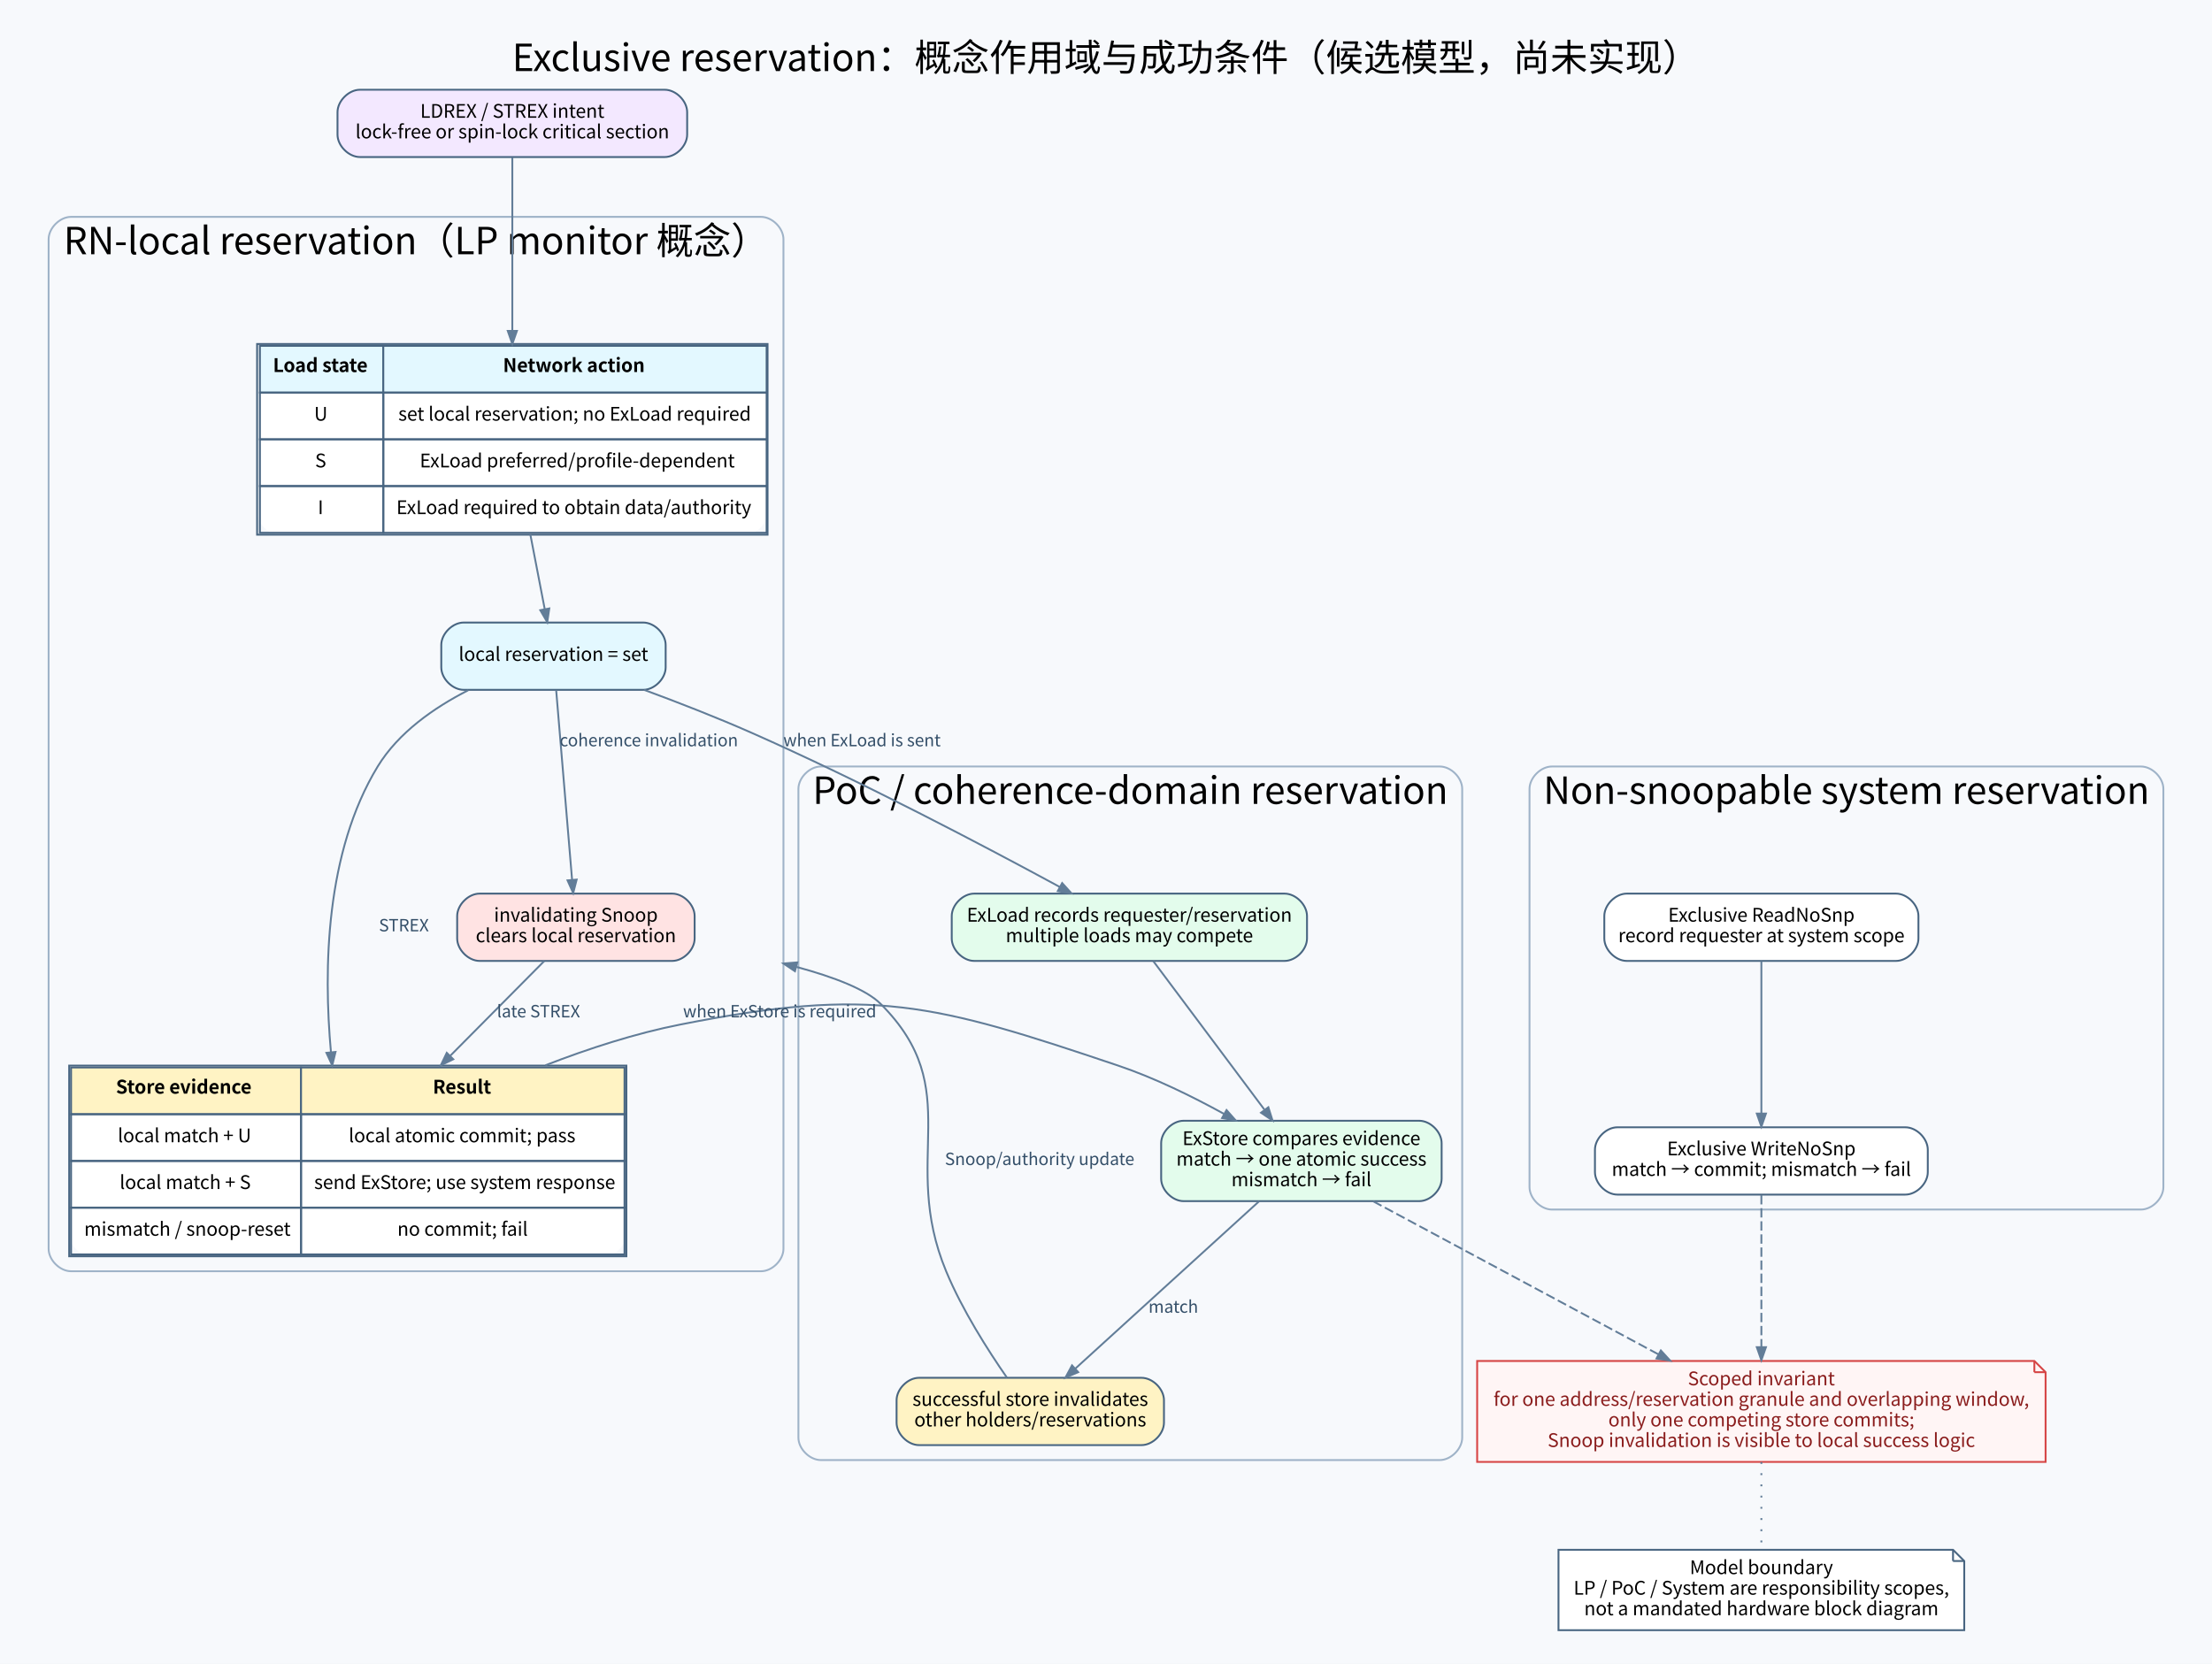
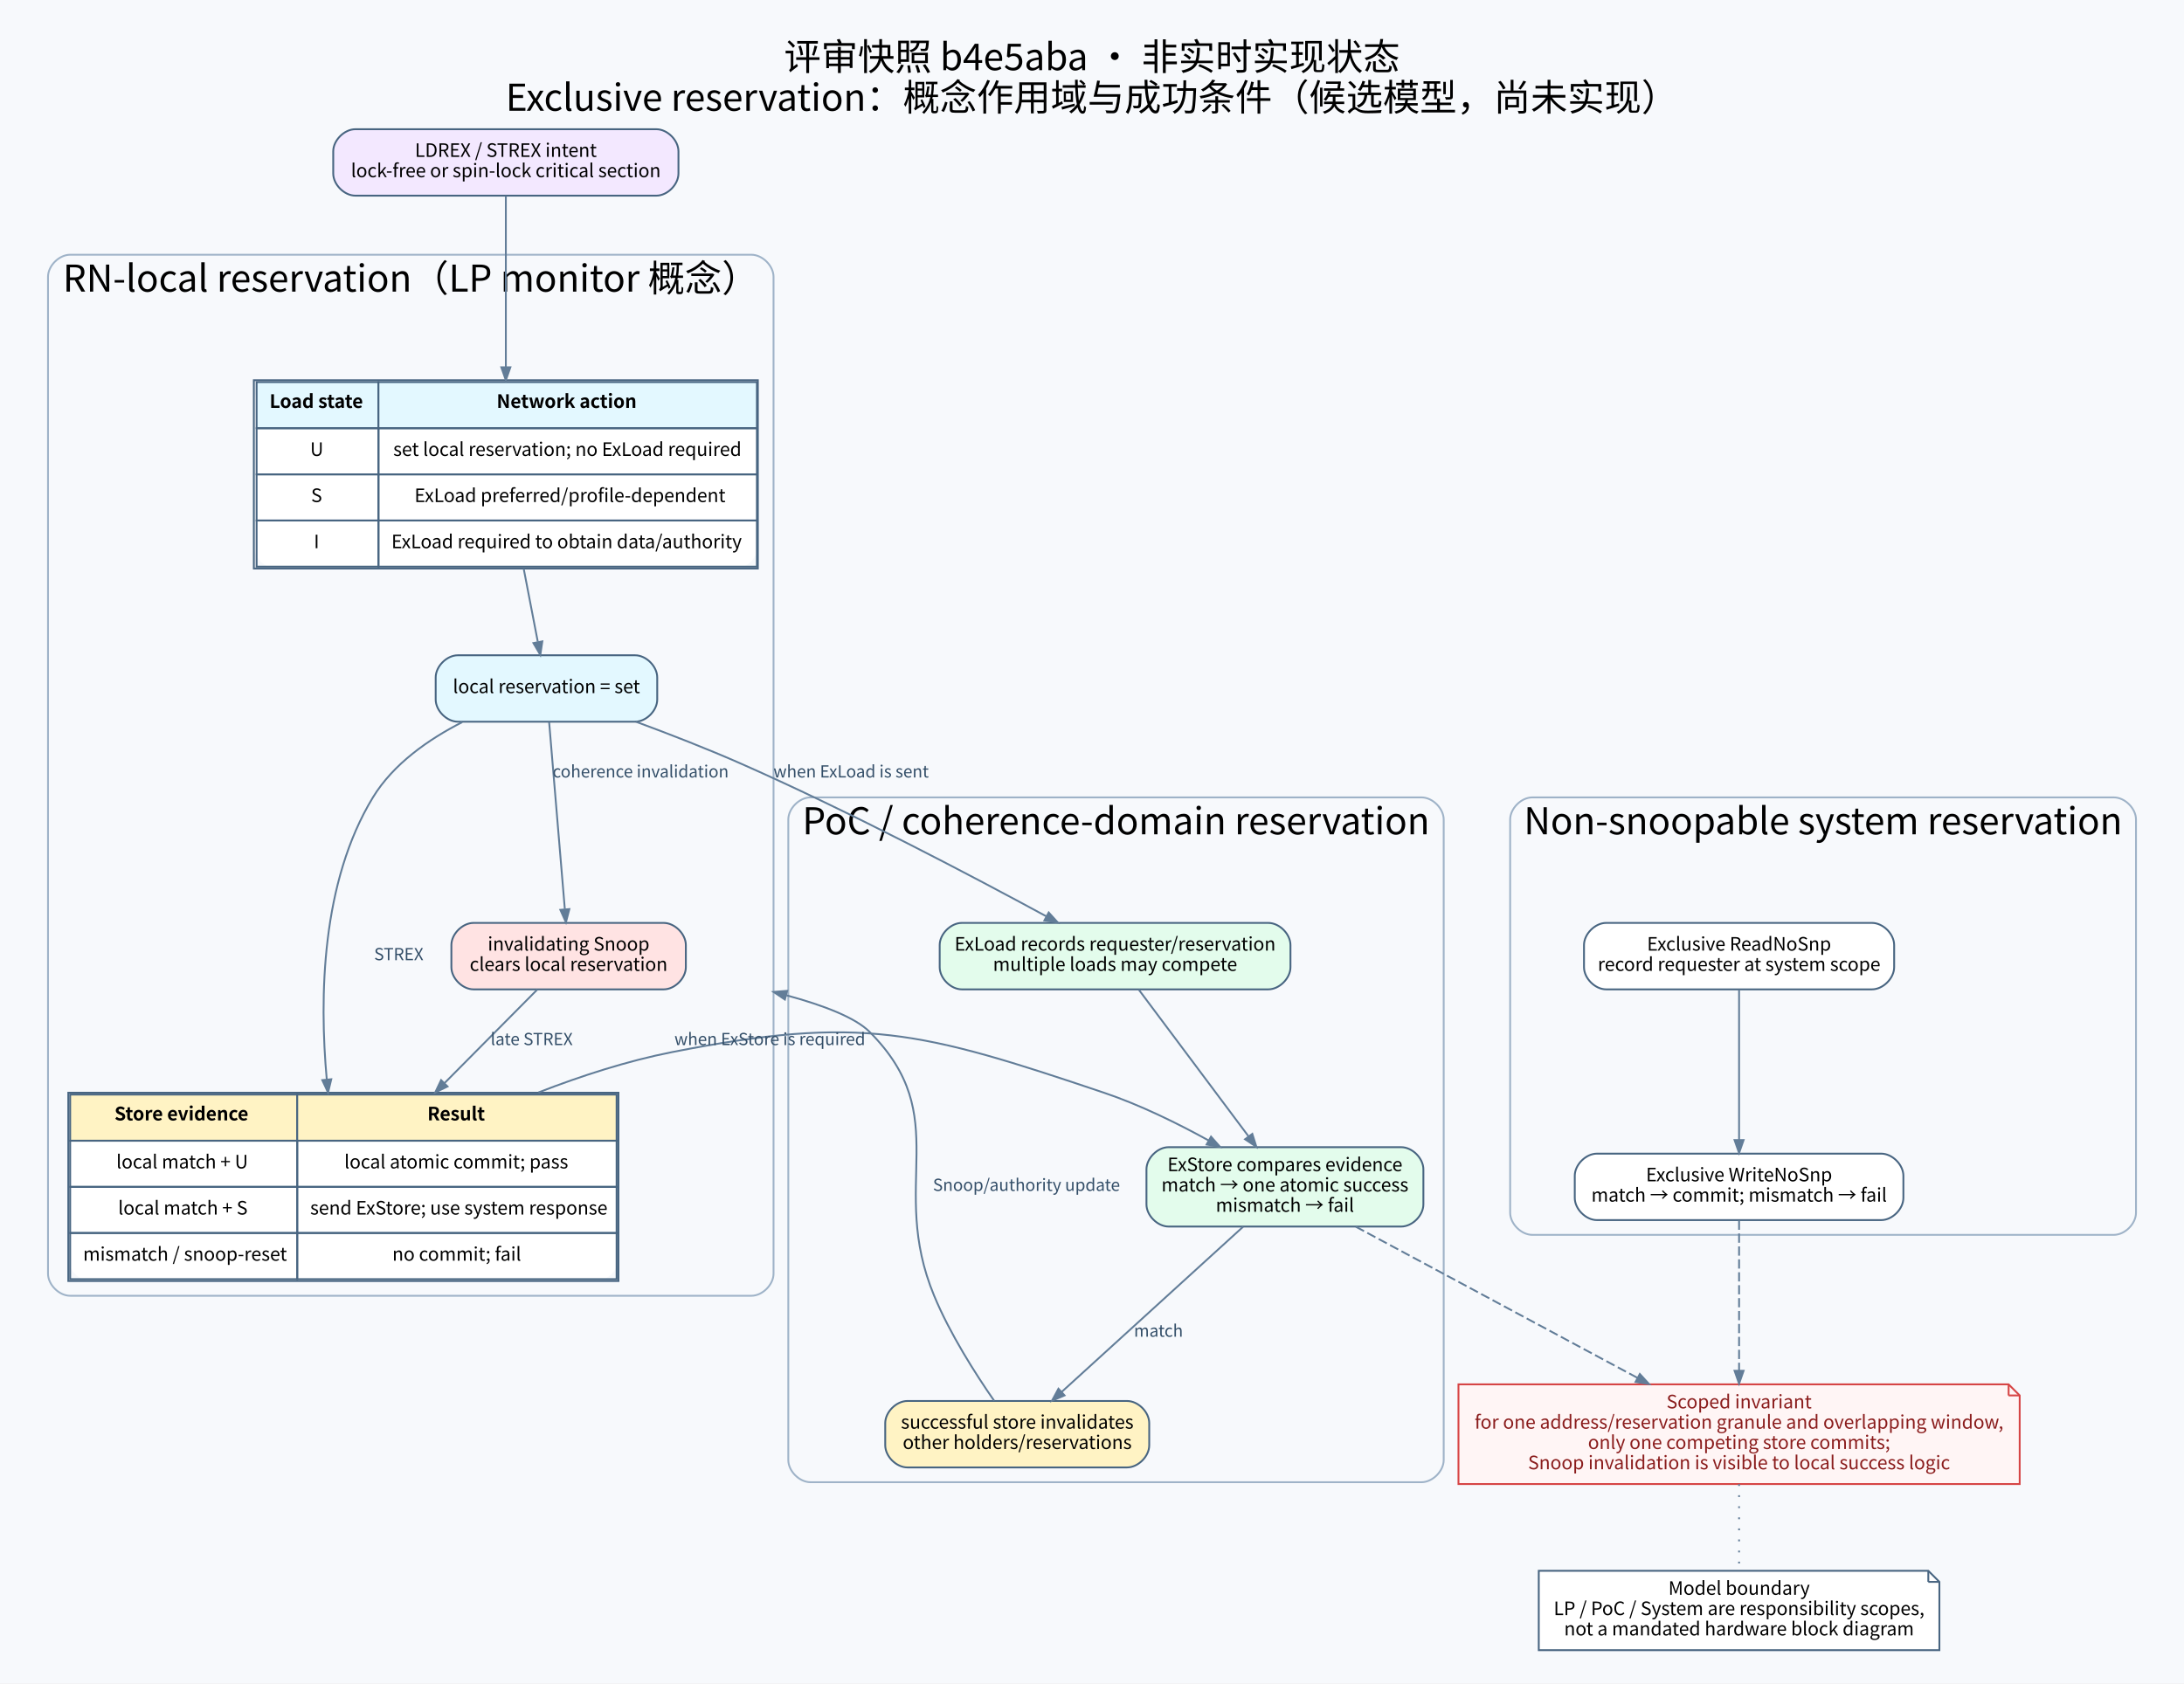
- <svg xmlns="http://www.w3.org/2000/svg" width="1183pt" height="890pt" viewBox="0.00 0.00 1183.00 890.00">
-   <g id="graph0" class="graph" transform="scale(1 1) rotate(0) translate(18 872)">
-     <polygon fill="#f7f9fc" stroke="transparent" points="-18,18 -18,-872 1165,-872 1165,18 -18,18" />
+ <svg xmlns="http://www.w3.org/2000/svg" width="1183pt" height="912pt" viewBox="0.00 0.00 1183.00 912.00">
+   <g id="graph0" class="graph" transform="scale(1 1) rotate(0) translate(18 894)">
+     <polygon fill="#f7f9fc" stroke="transparent" points="-18,18 -18,-894 1165,-894 1165,18 -18,18" />
+     <text text-anchor="middle" x="573.5" y="-856" font-family="Noto Sans CJK SC" font-size="20.00">评审快照 b4e5aba · 非实时实现状态</text>
    <text text-anchor="middle" x="573.5" y="-834" font-family="Noto Sans CJK SC" font-size="20.00">Exclusive reservation：概念作用域与成功条件（候选模型，尚未实现）</text>
    <g id="clust1" class="cluster">
      <path fill="#f7f9fc" stroke="#9fb3c8" d="M20,-192C20,-192 389,-192 389,-192 395,-192 401,-198 401,-204 401,-204 401,-744 401,-744 401,-750 395,-756 389,-756 389,-756 20,-756 20,-756 14,-756 8,-750 8,-744 8,-744 8,-204 8,-204 8,-198 14,-192 20,-192" />
      <text text-anchor="middle" x="204.5" y="-736" font-family="Noto Sans CJK SC" font-size="20.00">RN-local reservation（LP monitor 概念）</text>
    </g>
    <g id="clust2" class="cluster">
      <path fill="#f7f9fc" stroke="#9fb3c8" d="M421,-91C421,-91 752,-91 752,-91 758,-91 764,-97 764,-103 764,-103 764,-450 764,-450 764,-456 758,-462 752,-462 752,-462 421,-462 421,-462 415,-462 409,-456 409,-450 409,-450 409,-103 409,-103 409,-97 415,-91 421,-91" />
      <text text-anchor="middle" x="586.5" y="-442" font-family="Noto Sans CJK SC" font-size="20.00">PoC / coherence-domain reservation</text>
    </g>
    <g id="clust3" class="cluster">
      <path fill="#f7f9fc" stroke="#9fb3c8" d="M812,-225C812,-225 1127,-225 1127,-225 1133,-225 1139,-231 1139,-237 1139,-237 1139,-450 1139,-450 1139,-456 1133,-462 1127,-462 1127,-462 812,-462 812,-462 806,-462 800,-456 800,-450 800,-450 800,-237 800,-237 800,-231 806,-225 812,-225" />
      <text text-anchor="middle" x="969.5" y="-442" font-family="Noto Sans CJK SC" font-size="20.00">Non-snoopable system reservation</text>
    </g>
    <g id="node1" class="node">
      <path fill="#f3e8ff" stroke="#486581" d="M337.5,-824C337.5,-824 174.5,-824 174.5,-824 168.5,-824 162.5,-818 162.5,-812 162.5,-812 162.5,-800 162.5,-800 162.5,-794 168.5,-788 174.5,-788 174.5,-788 337.5,-788 337.5,-788 343.5,-788 349.5,-794 349.5,-800 349.5,-800 349.5,-812 349.5,-812 349.5,-818 343.5,-824 337.5,-824" />
      <text text-anchor="middle" x="256" y="-809" font-family="Noto Sans CJK SC" font-size="10.00">LDREX / STREX intent</text>
      <text text-anchor="middle" x="256" y="-798" font-family="Noto Sans CJK SC" font-size="10.00">lock-free or spin-lock critical section</text>
    </g>
    <g id="node2" class="node">
      <path fill="#ffffff" stroke="transparent" d="M380.5,-688C380.5,-688 131.5,-688 131.5,-688 125.5,-688 119.5,-682 119.5,-676 119.5,-676 119.5,-598 119.5,-598 119.5,-592 125.5,-586 131.5,-586 131.5,-586 380.5,-586 380.5,-586 386.5,-586 392.5,-592 392.5,-598 392.5,-598 392.5,-676 392.5,-676 392.5,-682 386.5,-688 380.5,-688" />
      <polygon fill="#e3f8ff" stroke="transparent" points="121,-662 121,-687 187,-687 187,-662 121,-662" />
      <polygon fill="none" stroke="#486581" points="121,-662 121,-687 187,-687 187,-662 121,-662" />
      <text text-anchor="start" x="128" y="-673" font-family="Noto Sans CJK SC" font-weight="bold" font-size="10.00">Load state</text>
      <polygon fill="#e3f8ff" stroke="transparent" points="187,-662 187,-687 392,-687 392,-662 187,-662" />
      <polygon fill="none" stroke="#486581" points="187,-662 187,-687 392,-687 392,-662 187,-662" />
      <text text-anchor="start" x="251" y="-673" font-family="Noto Sans CJK SC" font-weight="bold" font-size="10.00">Network action</text>
      <polygon fill="none" stroke="#486581" points="121,-637 121,-662 187,-662 187,-637 121,-637" />
      <text text-anchor="start" x="150" y="-647" font-family="Noto Sans CJK SC" font-size="10.00">U</text>
      <polygon fill="none" stroke="#486581" points="187,-637 187,-662 392,-662 392,-637 187,-637" />
      <text text-anchor="start" x="195" y="-647" font-family="Noto Sans CJK SC" font-size="10.00">set local reservation; no ExLoad required</text>
      <polygon fill="none" stroke="#486581" points="121,-612 121,-637 187,-637 187,-612 121,-612" />
      <text text-anchor="start" x="150.5" y="-622" font-family="Noto Sans CJK SC" font-size="10.00">S</text>
      <polygon fill="none" stroke="#486581" points="187,-612 187,-637 392,-637 392,-612 187,-612" />
      <text text-anchor="start" x="206.5" y="-622" font-family="Noto Sans CJK SC" font-size="10.00">ExLoad preferred/profile-dependent</text>
      <polygon fill="none" stroke="#486581" points="121,-587 121,-612 187,-612 187,-587 121,-587" />
      <text text-anchor="start" x="152" y="-597" font-family="Noto Sans CJK SC" font-size="10.00">I</text>
      <polygon fill="none" stroke="#486581" points="187,-587 187,-612 392,-612 392,-587 187,-587" />
      <text text-anchor="start" x="194" y="-597" font-family="Noto Sans CJK SC" font-size="10.00">ExLoad required to obtain data/authority</text>
      <polygon fill="none" stroke="#486581" points="119.5,-586 119.5,-688 392.5,-688 392.5,-586 119.5,-586" />
    </g>
    <g id="edge8" class="edge">
      <path fill="none" stroke="#627d98" d="M256,-787.76C256,-766.06 256,-727.72 256,-695.26" />
      <polygon fill="#627d98" stroke="#627d98" points="258.45,-695.01 256,-688.01 253.55,-695.01 258.45,-695.01" />
    </g>
    <g id="node3" class="node">
      <path fill="#e3f8ff" stroke="#486581" d="M326,-539C326,-539 230,-539 230,-539 224,-539 218,-533 218,-527 218,-527 218,-515 218,-515 218,-509 224,-503 230,-503 230,-503 326,-503 326,-503 332,-503 338,-509 338,-515 338,-515 338,-527 338,-527 338,-533 332,-539 326,-539" />
      <text text-anchor="middle" x="278" y="-518.5" font-family="Noto Sans CJK SC" font-size="10.00">local reservation = set</text>
    </g>
    <g id="edge1" class="edge">
      <path fill="none" stroke="#627d98" d="M265.65,-586C268.3,-572.26 271.06,-557.96 273.29,-546.38" />
      <polygon fill="#627d98" stroke="#627d98" points="275.76,-546.53 274.68,-539.19 270.95,-545.6 275.76,-546.53" />
    </g>
    <g id="node4" class="node">
      <path fill="#ffe3e3" stroke="#486581" d="M341.5,-394C341.5,-394 238.5,-394 238.5,-394 232.5,-394 226.5,-388 226.5,-382 226.5,-382 226.5,-370 226.5,-370 226.5,-364 232.5,-358 238.5,-358 238.5,-358 341.5,-358 341.5,-358 347.5,-358 353.5,-364 353.5,-370 353.5,-370 353.5,-382 353.5,-382 353.5,-388 347.5,-394 341.5,-394" />
      <text text-anchor="middle" x="290" y="-379" font-family="Noto Sans CJK SC" font-size="10.00">invalidating Snoop</text>
      <text text-anchor="middle" x="290" y="-368" font-family="Noto Sans CJK SC" font-size="10.00">clears local reservation</text>
    </g>
    <g id="edge2" class="edge">
      <path fill="none" stroke="#627d98" d="M279.45,-502.75C281.56,-477.52 285.52,-430.43 287.94,-401.58" />
      <polygon fill="#627d98" stroke="#627d98" points="290.4,-401.49 288.55,-394.31 285.52,-401.08 290.4,-401.49" />
      <text text-anchor="middle" x="329" y="-472.8" font-family="Noto Sans CJK SC" font-size="9.00" fill="#334e68">coherence invalidation</text>
    </g>
    <g id="node5" class="node">
      <path fill="#ffffff" stroke="transparent" d="M305,-302C305,-302 31,-302 31,-302 25,-302 19,-296 19,-290 19,-290 19,-212 19,-212 19,-206 25,-200 31,-200 31,-200 305,-200 305,-200 311,-200 317,-206 317,-212 317,-212 317,-290 317,-290 317,-296 311,-302 305,-302" />
      <polygon fill="#fff3c4" stroke="transparent" points="20,-276 20,-301 143,-301 143,-276 20,-276" />
      <polygon fill="none" stroke="#486581" points="20,-276 20,-301 143,-301 143,-276 20,-276" />
      <text text-anchor="start" x="44" y="-287" font-family="Noto Sans CJK SC" font-weight="bold" font-size="10.00">Store evidence</text>
      <polygon fill="#fff3c4" stroke="transparent" points="143,-276 143,-301 316,-301 316,-276 143,-276" />
      <polygon fill="none" stroke="#486581" points="143,-276 143,-301 316,-301 316,-276 143,-276" />
      <text text-anchor="start" x="213.5" y="-287" font-family="Noto Sans CJK SC" font-weight="bold" font-size="10.00">Result</text>
      <polygon fill="none" stroke="#486581" points="20,-251 20,-276 143,-276 143,-251 20,-251" />
      <text text-anchor="start" x="45" y="-261" font-family="Noto Sans CJK SC" font-size="10.00">local match + U</text>
      <polygon fill="none" stroke="#486581" points="143,-251 143,-276 316,-276 316,-251 143,-251" />
      <text text-anchor="start" x="168.5" y="-261" font-family="Noto Sans CJK SC" font-size="10.00">local atomic commit; pass</text>
      <polygon fill="none" stroke="#486581" points="20,-226 20,-251 143,-251 143,-226 20,-226" />
      <text text-anchor="start" x="46" y="-236" font-family="Noto Sans CJK SC" font-size="10.00">local match + S</text>
      <polygon fill="none" stroke="#486581" points="143,-226 143,-251 316,-251 316,-226 143,-226" />
      <text text-anchor="start" x="150" y="-236" font-family="Noto Sans CJK SC" font-size="10.00">send ExStore; use system response</text>
      <polygon fill="none" stroke="#486581" points="20,-201 20,-226 143,-226 143,-201 20,-201" />
      <text text-anchor="start" x="27" y="-211" font-family="Noto Sans CJK SC" font-size="10.00">mismatch / snoop-reset</text>
      <polygon fill="none" stroke="#486581" points="143,-201 143,-226 316,-226 316,-201 143,-201" />
      <text text-anchor="start" x="194.5" y="-211" font-family="Noto Sans CJK SC" font-size="10.00">no commit; fail</text>
      <polygon fill="none" stroke="#486581" points="19,-200 19,-302 317,-302 317,-200 19,-200" />
    </g>
    <g id="edge3" class="edge">
      <path fill="none" stroke="#627d98" d="M232.35,-502.75C214.21,-493.5 195.07,-480.18 184,-462 156.11,-416.2 154.92,-353.96 159,-309.14" />
      <polygon fill="#627d98" stroke="#627d98" points="161.44,-309.31 159.69,-302.1 156.57,-308.83 161.44,-309.31" />
      <text text-anchor="middle" x="198" y="-373.8" font-family="Noto Sans CJK SC" font-size="9.00" fill="#334e68">STREX</text>
    </g>
    <g id="node6" class="node">
      <path fill="#e3fcec" stroke="#486581" d="M669,-394C669,-394 503,-394 503,-394 497,-394 491,-388 491,-382 491,-382 491,-370 491,-370 491,-364 497,-358 503,-358 503,-358 669,-358 669,-358 675,-358 681,-364 681,-370 681,-370 681,-382 681,-382 681,-388 675,-394 669,-394" />
      <text text-anchor="middle" x="586" y="-379" font-family="Noto Sans CJK SC" font-size="10.00">ExLoad records requester/reservation</text>
      <text text-anchor="middle" x="586" y="-368" font-family="Noto Sans CJK SC" font-size="10.00">multiple loads may compete</text>
    </g>
    <g id="edge9" class="edge">
      <path fill="none" stroke="#627d98" d="M326.47,-502.99C344.69,-496.27 365.47,-488.19 384,-480 442.78,-454.02 508.75,-419.28 548.82,-397.53" />
      <polygon fill="#627d98" stroke="#627d98" points="550.05,-399.65 555.03,-394.15 547.71,-395.34 550.05,-399.65" />
      <text text-anchor="middle" x="443" y="-472.8" font-family="Noto Sans CJK SC" font-size="9.00" fill="#334e68">when ExLoad is sent</text>
    </g>
    <g id="edge4" class="edge">
      <path fill="none" stroke="#627d98" d="M273.04,-357.9C259.93,-344.68 241.02,-325.61 222.84,-307.29" />
      <polygon fill="#627d98" stroke="#627d98" points="224.41,-305.39 217.74,-302.15 220.93,-308.84 224.41,-305.39" />
      <text text-anchor="middle" x="270" y="-327.8" font-family="Noto Sans CJK SC" font-size="9.00" fill="#334e68">late STREX</text>
    </g>
    <g id="node7" class="node">
      <path fill="#e3fcec" stroke="#486581" d="M741,-272.5C741,-272.5 615,-272.5 615,-272.5 609,-272.5 603,-266.5 603,-260.5 603,-260.5 603,-241.5 603,-241.5 603,-235.5 609,-229.5 615,-229.5 615,-229.5 741,-229.5 741,-229.5 747,-229.5 753,-235.5 753,-241.5 753,-241.5 753,-260.5 753,-260.5 753,-266.5 747,-272.5 741,-272.5" />
      <text text-anchor="middle" x="678" y="-259.5" font-family="Noto Sans CJK SC" font-size="10.00">ExStore compares evidence</text>
      <text text-anchor="middle" x="678" y="-248.5" font-family="Noto Sans CJK SC" font-size="10.00">match → one atomic success</text>
      <text text-anchor="middle" x="678" y="-237.5" font-family="Noto Sans CJK SC" font-size="10.00">mismatch → fail</text>
    </g>
    <g id="edge10" class="edge">
      <path fill="none" stroke="#627d98" d="M273.68,-302.17C296.99,-311.21 321.91,-319.25 346,-324 448.49,-344.2 481.01,-335.36 580,-302 599.43,-295.45 619.71,-285.49 636.75,-276.09" />
      <polygon fill="#627d98" stroke="#627d98" points="637.97,-278.22 642.88,-272.66 635.57,-273.94 637.97,-278.22" />
      <text text-anchor="middle" x="399" y="-327.8" font-family="Noto Sans CJK SC" font-size="9.00" fill="#334e68">when ExStore is required</text>
    </g>
    <g id="edge5" class="edge">
      <path fill="none" stroke="#627d98" d="M598.79,-357.9C614.18,-337.33 640.17,-302.57 658.17,-278.52" />
      <polygon fill="#627d98" stroke="#627d98" points="660.33,-279.72 662.56,-272.65 656.4,-276.79 660.33,-279.72" />
    </g>
    <g id="node8" class="node">
      <path fill="#fff3c4" stroke="#486581" d="M592.5,-135C592.5,-135 473.5,-135 473.5,-135 467.5,-135 461.5,-129 461.5,-123 461.5,-123 461.5,-111 461.5,-111 461.5,-105 467.5,-99 473.5,-99 473.5,-99 592.5,-99 592.5,-99 598.5,-99 604.5,-105 604.5,-111 604.5,-111 604.5,-123 604.5,-123 604.5,-129 598.5,-135 592.5,-135" />
      <text text-anchor="middle" x="533" y="-120" font-family="Noto Sans CJK SC" font-size="10.00">successful store invalidates</text>
      <text text-anchor="middle" x="533" y="-109" font-family="Noto Sans CJK SC" font-size="10.00">other holders/reservations</text>
    </g>
    <g id="edge6" class="edge">
      <path fill="none" stroke="#627d98" d="M655.34,-229.38C628.61,-205.04 584.35,-164.75 557.04,-139.88" />
      <polygon fill="#627d98" stroke="#627d98" points="558.63,-138.02 551.81,-135.12 555.33,-141.65 558.63,-138.02" />
      <text text-anchor="middle" x="609.5" y="-169.8" font-family="Noto Sans CJK SC" font-size="9.00" fill="#334e68">match</text>
    </g>
    <g id="node11" class="node">
      <polygon fill="#fff5f5" stroke="#d64545" points="1070,-144 772,-144 772,-90 1076,-90 1076,-138 1070,-144" />
      <polyline fill="none" stroke="#d64545" points="1070,-144 1070,-138 " />
      <polyline fill="none" stroke="#d64545" points="1076,-138 1070,-138 " />
      <text text-anchor="middle" x="924" y="-131" font-family="Noto Sans CJK SC" font-size="10.00" fill="#8a1c1c">Scoped invariant</text>
      <text text-anchor="middle" x="924" y="-120" font-family="Noto Sans CJK SC" font-size="10.00" fill="#8a1c1c">for one address/reservation granule and overlapping window,</text>
      <text text-anchor="middle" x="924" y="-109" font-family="Noto Sans CJK SC" font-size="10.00" fill="#8a1c1c">only one competing store commits;</text>
      <text text-anchor="middle" x="924" y="-98" font-family="Noto Sans CJK SC" font-size="10.00" fill="#8a1c1c">Snoop invalidation is visible to local success logic</text>
    </g>
    <g id="edge12" class="edge">
      <path fill="none" stroke="#627d98" stroke-dasharray="5,2" d="M716.44,-229.38C757.35,-207.42 822.46,-172.49 868.84,-147.6" />
      <polygon fill="#627d98" stroke="#627d98" points="870.24,-149.63 875.25,-144.16 867.92,-145.31 870.24,-149.63" />
    </g>
    <g id="edge11" class="edge">
      <path fill="none" stroke="#627d98" d="M520.49,-135.13C510.42,-149.63 496.58,-171.31 488,-192 462.93,-252.44 499.25,-288.72 453,-335 445.32,-342.68 428.28,-349.29 407.99,-354.78" />
      <polygon fill="#627d98" stroke="#627d98" points="407.15,-352.47 401,-356.61 408.39,-357.21 407.15,-352.47" />
      <text text-anchor="middle" x="538" y="-248.8" font-family="Noto Sans CJK SC" font-size="9.00" fill="#334e68">Snoop/authority update</text>
    </g>
    <g id="node9" class="node">
      <path fill="#ffffff" stroke="#486581" d="M996,-394C996,-394 852,-394 852,-394 846,-394 840,-388 840,-382 840,-382 840,-370 840,-370 840,-364 846,-358 852,-358 852,-358 996,-358 996,-358 1002,-358 1008,-364 1008,-370 1008,-370 1008,-382 1008,-382 1008,-388 1002,-394 996,-394" />
      <text text-anchor="middle" x="924" y="-379" font-family="Noto Sans CJK SC" font-size="10.00">Exclusive ReadNoSnp</text>
      <text text-anchor="middle" x="924" y="-368" font-family="Noto Sans CJK SC" font-size="10.00">record requester at system scope</text>
    </g>
    <g id="node10" class="node">
      <path fill="#ffffff" stroke="#486581" d="M1001,-269C1001,-269 847,-269 847,-269 841,-269 835,-263 835,-257 835,-257 835,-245 835,-245 835,-239 841,-233 847,-233 847,-233 1001,-233 1001,-233 1007,-233 1013,-239 1013,-245 1013,-245 1013,-257 1013,-257 1013,-263 1007,-269 1001,-269" />
      <text text-anchor="middle" x="924" y="-254" font-family="Noto Sans CJK SC" font-size="10.00">Exclusive WriteNoSnp</text>
      <text text-anchor="middle" x="924" y="-243" font-family="Noto Sans CJK SC" font-size="10.00">match → commit; mismatch → fail</text>
    </g>
    <g id="edge7" class="edge">
      <path fill="none" stroke="#627d98" d="M924,-357.9C924,-336.72 924,-300.51 924,-276.41" />
      <polygon fill="#627d98" stroke="#627d98" points="926.45,-276.35 924,-269.35 921.55,-276.35 926.45,-276.35" />
    </g>
    <g id="edge13" class="edge">
      <path fill="none" stroke="#627d98" stroke-dasharray="5,2" d="M924,-232.74C924,-212.17 924,-177.34 924,-151.43" />
      <polygon fill="#627d98" stroke="#627d98" points="926.45,-151.38 924,-144.38 921.55,-151.38 926.45,-151.38" />
    </g>
    <g id="node12" class="node">
      <polygon fill="#ffffff" stroke="#486581" points="1026.5,-43 815.5,-43 815.5,0 1032.5,0 1032.5,-37 1026.5,-43" />
      <polyline fill="none" stroke="#486581" points="1026.5,-43 1026.5,-37 " />
      <polyline fill="none" stroke="#486581" points="1032.5,-37 1026.5,-37 " />
      <text text-anchor="middle" x="924" y="-30" font-family="Noto Sans CJK SC" font-size="10.00">Model boundary</text>
      <text text-anchor="middle" x="924" y="-19" font-family="Noto Sans CJK SC" font-size="10.00">LP / PoC / System are responsibility scopes,</text>
      <text text-anchor="middle" x="924" y="-8" font-family="Noto Sans CJK SC" font-size="10.00">not a mandated hardware block diagram</text>
    </g>
    <g id="edge14" class="edge">
      <path fill="none" stroke="#627d98" stroke-dasharray="1,5" d="M924,-89.96C924,-75.15 924,-56.87 924,-43.08" />
    </g>
  </g>
</svg>
